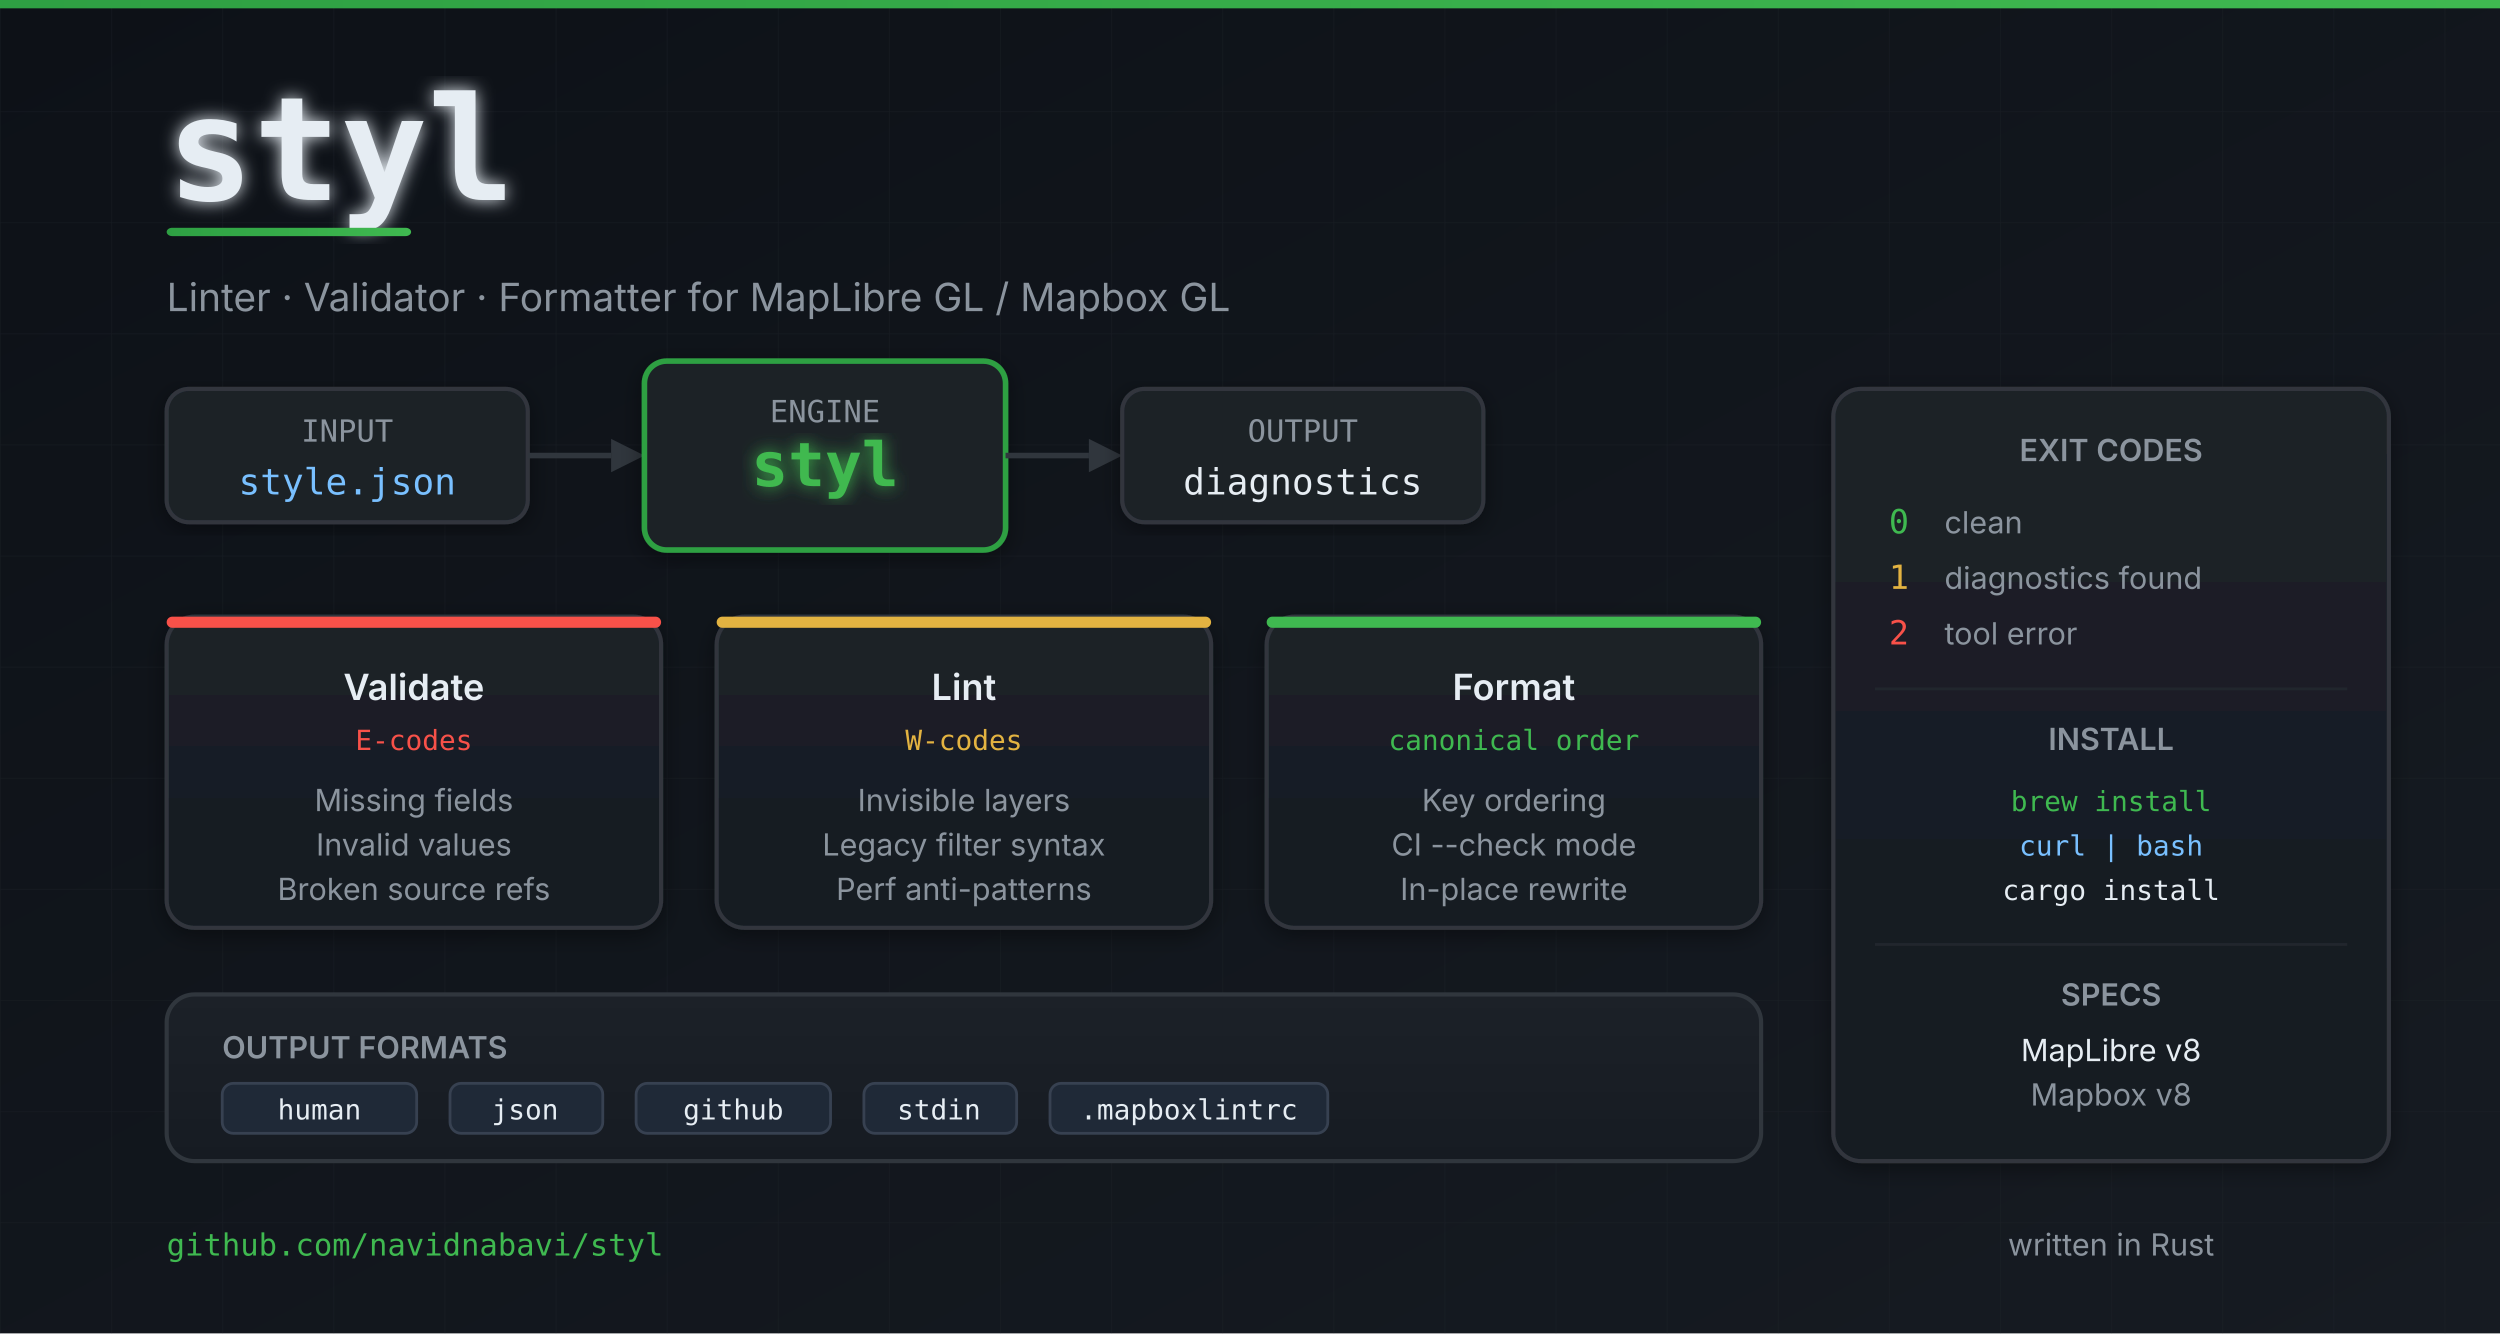
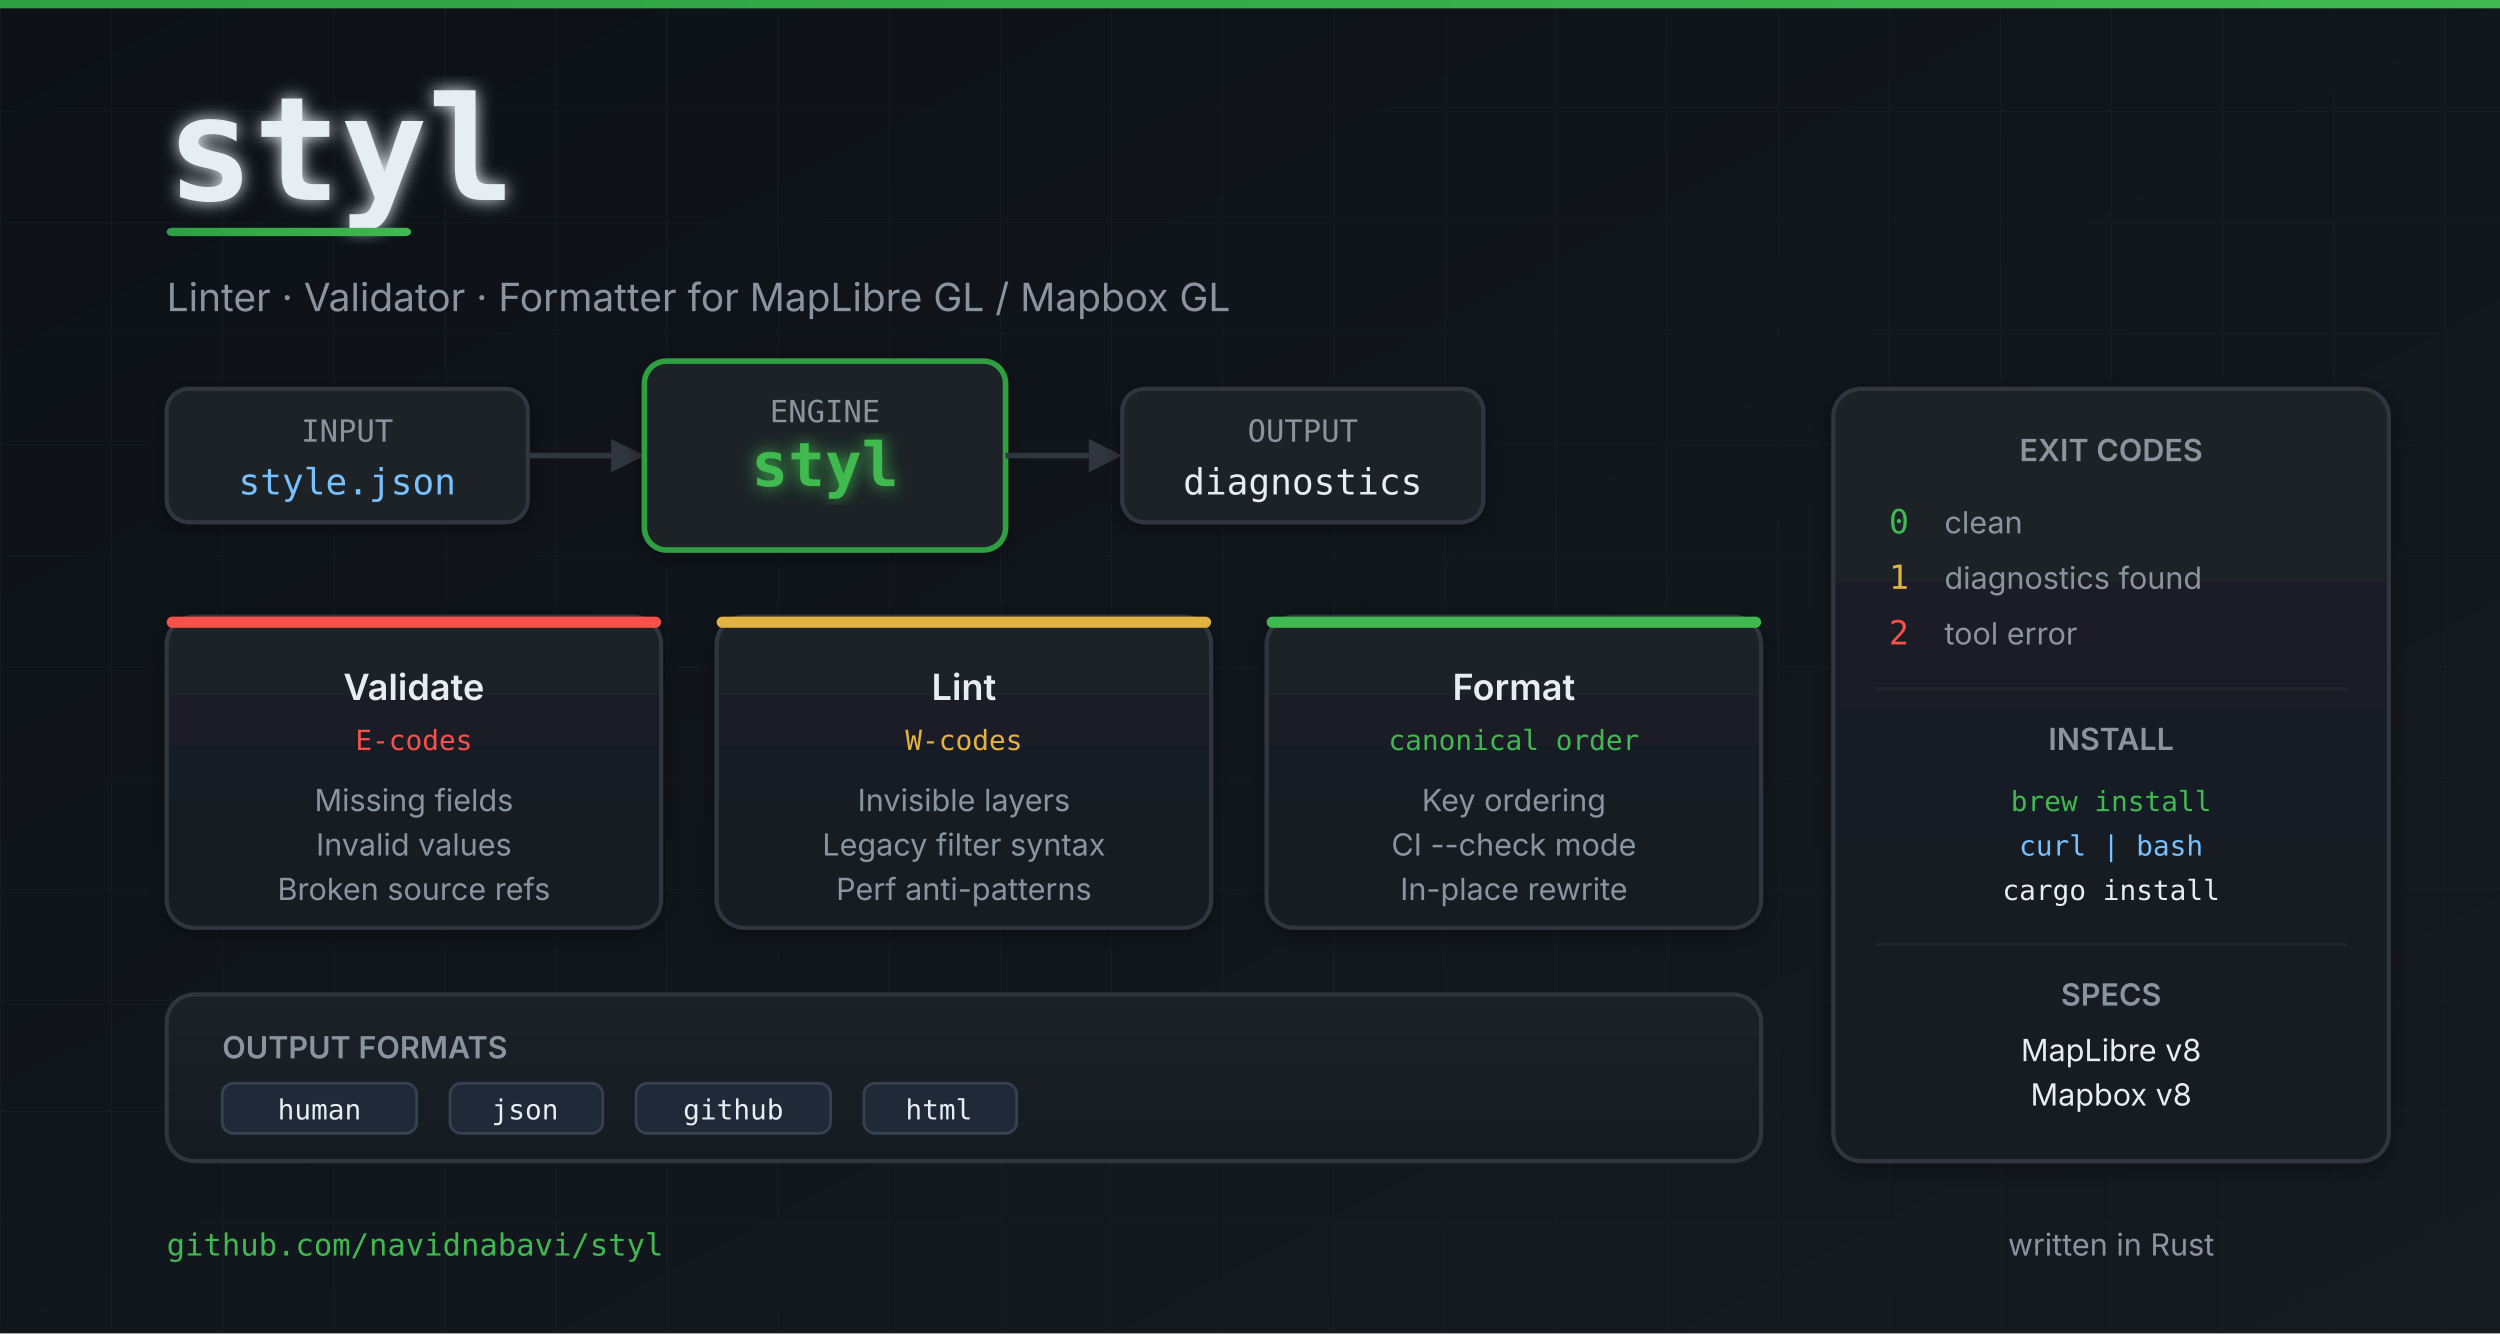
<svg xmlns="http://www.w3.org/2000/svg" viewBox="0 0 900 480" width="900" height="480">
  <defs>
    <linearGradient id="bg" x1="0%" y1="0%" x2="100%" y2="100%">
      <stop offset="0%" style="stop-color:#0d1117" />
      <stop offset="100%" style="stop-color:#161b22" />
    </linearGradient>
    <linearGradient id="cardGrad" x1="0%" y1="0%" x2="0%" y2="100%">
      <stop offset="0%" style="stop-color:#1c2128" />
      <stop offset="100%" style="stop-color:#161b22" />
    </linearGradient>
    <linearGradient id="accentGrad" x1="0%" y1="0%" x2="100%" y2="0%">
      <stop offset="0%" style="stop-color:#2ea043" />
      <stop offset="100%" style="stop-color:#3fb950" />
    </linearGradient>
    <filter id="glow">
      <feGaussianBlur stdDeviation="3" result="coloredBlur" />
      <feMerge>
        <feMergeNode in="coloredBlur" />
        <feMergeNode in="SourceGraphic" />
      </feMerge>
    </filter>
    <filter id="shadow">
      <feDropShadow dx="0" dy="2" stdDeviation="4" flood-color="#000000" flood-opacity="0.4" />
    </filter>
  </defs>
  <rect width="900" height="480" fill="url(#bg)" />
  <pattern id="grid" width="40" height="40" patternUnits="userSpaceOnUse">
    <path d="M 40 0 L 0 0 0 40" fill="none" stroke="#21262d" stroke-width="0.5" />
  </pattern>
  <rect width="900" height="480" fill="url(#grid)" opacity="0.4" />
  <rect x="0" y="0" width="900" height="3" fill="url(#accentGrad)" />
  <text x="60" y="72" font-family="'SF Mono', 'Fira Code', monospace" font-size="52" font-weight="700" fill="#e6edf3" filter="url(#glow)">styl</text>
  <rect x="60" y="82" width="88" height="3" fill="url(#accentGrad)" rx="2" />
  <text x="60" y="112" font-family="-apple-system, BlinkMacSystemFont, 'Segoe UI', sans-serif" font-size="14" fill="#8b949e">Linter · Validator · Formatter for MapLibre GL / Mapbox GL</text>
  <rect x="60" y="140" width="130" height="48" rx="8" fill="#1c2128" stroke="#30363d" stroke-width="1.5" filter="url(#shadow)" />
  <text x="125" y="159" font-family="'SF Mono', 'Fira Code', monospace" font-size="11" fill="#8b949e" text-anchor="middle">INPUT</text>
  <text x="125" y="178" font-family="'SF Mono', 'Fira Code', monospace" font-size="13" fill="#79c0ff" text-anchor="middle">style.json</text>
  <line x1="190" y1="164" x2="220" y2="164" stroke="#30363d" stroke-width="2" />
  <polygon points="220,158 232,164 220,170" fill="#30363d" />
  <rect x="232" y="130" width="130" height="68" rx="8" fill="#1c2128" stroke="#2ea043" stroke-width="2" filter="url(#shadow)" />
  <text x="297" y="152" font-family="'SF Mono', 'Fira Code', monospace" font-size="11" fill="#8b949e" text-anchor="middle">ENGINE</text>
  <text x="297" y="175" font-family="'SF Mono', 'Fira Code', monospace" font-size="22" font-weight="700" fill="#3fb950" text-anchor="middle" filter="url(#glow)">styl</text>
  <line x1="362" y1="164" x2="392" y2="164" stroke="#30363d" stroke-width="2" />
  <polygon points="392,158 404,164 392,170" fill="#30363d" />
  <rect x="404" y="140" width="130" height="48" rx="8" fill="#1c2128" stroke="#30363d" stroke-width="1.5" filter="url(#shadow)" />
  <text x="469" y="159" font-family="'SF Mono', 'Fira Code', monospace" font-size="11" fill="#8b949e" text-anchor="middle">OUTPUT</text>
  <text x="469" y="178" font-family="'SF Mono', 'Fira Code', monospace" font-size="13" fill="#e6edf3" text-anchor="middle">diagnostics</text>
  <rect x="60" y="222" width="178" height="112" rx="10" fill="url(#cardGrad)" stroke="#30363d" stroke-width="1.5" filter="url(#shadow)" />
  <rect x="60" y="222" width="178" height="4" rx="2" fill="#f85149" />
  <text x="149" y="252" font-family="-apple-system, BlinkMacSystemFont, sans-serif" font-size="13" font-weight="600" fill="#e6edf3" text-anchor="middle">Validate</text>
  <text x="149" y="270" font-family="'SF Mono', monospace" font-size="10" fill="#f85149" text-anchor="middle">E-codes</text>
  <text x="149" y="292" font-family="-apple-system, sans-serif" font-size="11" fill="#8b949e" text-anchor="middle">Missing fields</text>
  <text x="149" y="308" font-family="-apple-system, sans-serif" font-size="11" fill="#8b949e" text-anchor="middle">Invalid values</text>
  <text x="149" y="324" font-family="-apple-system, sans-serif" font-size="11" fill="#8b949e" text-anchor="middle">Broken source refs</text>
  <rect x="258" y="222" width="178" height="112" rx="10" fill="url(#cardGrad)" stroke="#30363d" stroke-width="1.5" filter="url(#shadow)" />
  <rect x="258" y="222" width="178" height="4" rx="2" fill="#e3b341" />
  <text x="347" y="252" font-family="-apple-system, BlinkMacSystemFont, sans-serif" font-size="13" font-weight="600" fill="#e6edf3" text-anchor="middle">Lint</text>
  <text x="347" y="270" font-family="'SF Mono', monospace" font-size="10" fill="#e3b341" text-anchor="middle">W-codes</text>
  <text x="347" y="292" font-family="-apple-system, sans-serif" font-size="11" fill="#8b949e" text-anchor="middle">Invisible layers</text>
  <text x="347" y="308" font-family="-apple-system, sans-serif" font-size="11" fill="#8b949e" text-anchor="middle">Legacy filter syntax</text>
  <text x="347" y="324" font-family="-apple-system, sans-serif" font-size="11" fill="#8b949e" text-anchor="middle">Perf anti-patterns</text>
  <rect x="456" y="222" width="178" height="112" rx="10" fill="url(#cardGrad)" stroke="#30363d" stroke-width="1.5" filter="url(#shadow)" />
  <rect x="456" y="222" width="178" height="4" rx="2" fill="#3fb950" />
  <text x="545" y="252" font-family="-apple-system, BlinkMacSystemFont, sans-serif" font-size="13" font-weight="600" fill="#e6edf3" text-anchor="middle">Format</text>
  <text x="545" y="270" font-family="'SF Mono', monospace" font-size="10" fill="#3fb950" text-anchor="middle">canonical order</text>
  <text x="545" y="292" font-family="-apple-system, sans-serif" font-size="11" fill="#8b949e" text-anchor="middle">Key ordering</text>
  <text x="545" y="308" font-family="-apple-system, sans-serif" font-size="11" fill="#8b949e" text-anchor="middle">CI --check mode</text>
  <text x="545" y="324" font-family="-apple-system, sans-serif" font-size="11" fill="#8b949e" text-anchor="middle">In-place rewrite</text>
  <rect x="60" y="358" width="574" height="60" rx="10" fill="url(#cardGrad)" stroke="#30363d" stroke-width="1.5" />
  <text x="80" y="381" font-family="-apple-system, sans-serif" font-size="11" font-weight="600" fill="#8b949e">OUTPUT FORMATS</text>
  <rect x="80" y="390" width="70" height="18" rx="4" fill="#1f2937" stroke="#374151" stroke-width="1" />
  <text x="115" y="403" font-family="'SF Mono', monospace" font-size="10" fill="#e6edf3" text-anchor="middle">human</text>
  <rect x="162" y="390" width="55" height="18" rx="4" fill="#1f2937" stroke="#374151" stroke-width="1" />
  <text x="189" y="403" font-family="'SF Mono', monospace" font-size="10" fill="#e6edf3" text-anchor="middle">json</text>
  <rect x="229" y="390" width="70" height="18" rx="4" fill="#1f2937" stroke="#374151" stroke-width="1" />
  <text x="264" y="403" font-family="'SF Mono', monospace" font-size="10" fill="#e6edf3" text-anchor="middle">github</text>
  <rect x="311" y="390" width="55" height="18" rx="4" fill="#1f2937" stroke="#374151" stroke-width="1" />
-   <text x="338" y="403" font-family="'SF Mono', monospace" font-size="10" fill="#e6edf3" text-anchor="middle">stdin</text>
-   <rect x="378" y="390" width="100" height="18" rx="4" fill="#1f2937" stroke="#374151" stroke-width="1" />
-   <text x="428" y="403" font-family="'SF Mono', monospace" font-size="10" fill="#e6edf3" text-anchor="middle">.mapboxlintrc</text>
+   <text x="338" y="403" font-family="'SF Mono', monospace" font-size="10" fill="#e6edf3" text-anchor="middle">html</text>
  <rect x="660" y="140" width="200" height="278" rx="10" fill="url(#cardGrad)" stroke="#30363d" stroke-width="1.5" filter="url(#shadow)" />
  <text x="760" y="166" font-family="-apple-system, sans-serif" font-size="11" font-weight="600" fill="#8b949e" text-anchor="middle">EXIT CODES</text>
  <text x="680" y="192" font-family="'SF Mono', monospace" font-size="12" fill="#3fb950">0</text>
  <text x="700" y="192" font-family="-apple-system, sans-serif" font-size="11" fill="#8b949e">clean</text>
  <text x="680" y="212" font-family="'SF Mono', monospace" font-size="12" fill="#e3b341">1</text>
  <text x="700" y="212" font-family="-apple-system, sans-serif" font-size="11" fill="#8b949e">diagnostics found</text>
  <text x="680" y="232" font-family="'SF Mono', monospace" font-size="12" fill="#f85149">2</text>
  <text x="700" y="232" font-family="-apple-system, sans-serif" font-size="11" fill="#8b949e">tool error</text>
  <line x1="675" y1="248" x2="845" y2="248" stroke="#21262d" stroke-width="1" />
  <text x="760" y="270" font-family="-apple-system, sans-serif" font-size="11" font-weight="600" fill="#8b949e" text-anchor="middle">INSTALL</text>
  <text x="760" y="292" font-family="'SF Mono', monospace" font-size="10" fill="#3fb950" text-anchor="middle">brew install</text>
  <text x="760" y="308" font-family="'SF Mono', monospace" font-size="10" fill="#79c0ff" text-anchor="middle">curl | bash</text>
  <text x="760" y="324" font-family="'SF Mono', monospace" font-size="10" fill="#e6edf3" text-anchor="middle">cargo install</text>
  <line x1="675" y1="340" x2="845" y2="340" stroke="#21262d" stroke-width="1" />
  <text x="760" y="362" font-family="-apple-system, sans-serif" font-size="11" font-weight="600" fill="#8b949e" text-anchor="middle">SPECS</text>
  <text x="760" y="382" font-family="-apple-system, sans-serif" font-size="11" fill="#e6edf3" text-anchor="middle">MapLibre v8</text>
-   <text x="760" y="398" font-family="-apple-system, sans-serif" font-size="11" fill="#8b949e" text-anchor="middle">Mapbox v8</text>
+   <text x="760" y="398" font-family="-apple-system, sans-serif" font-size="11" fill="#e6edf3" text-anchor="middle">Mapbox v8</text>
  <text x="60" y="452" font-family="'SF Mono', monospace" font-size="11" fill="#3fb950">github.com/navidnabavi/styl</text>
  <text x="760" y="452" font-family="-apple-system, sans-serif" font-size="11" fill="#8b949e" text-anchor="middle">written in Rust</text>
</svg>
